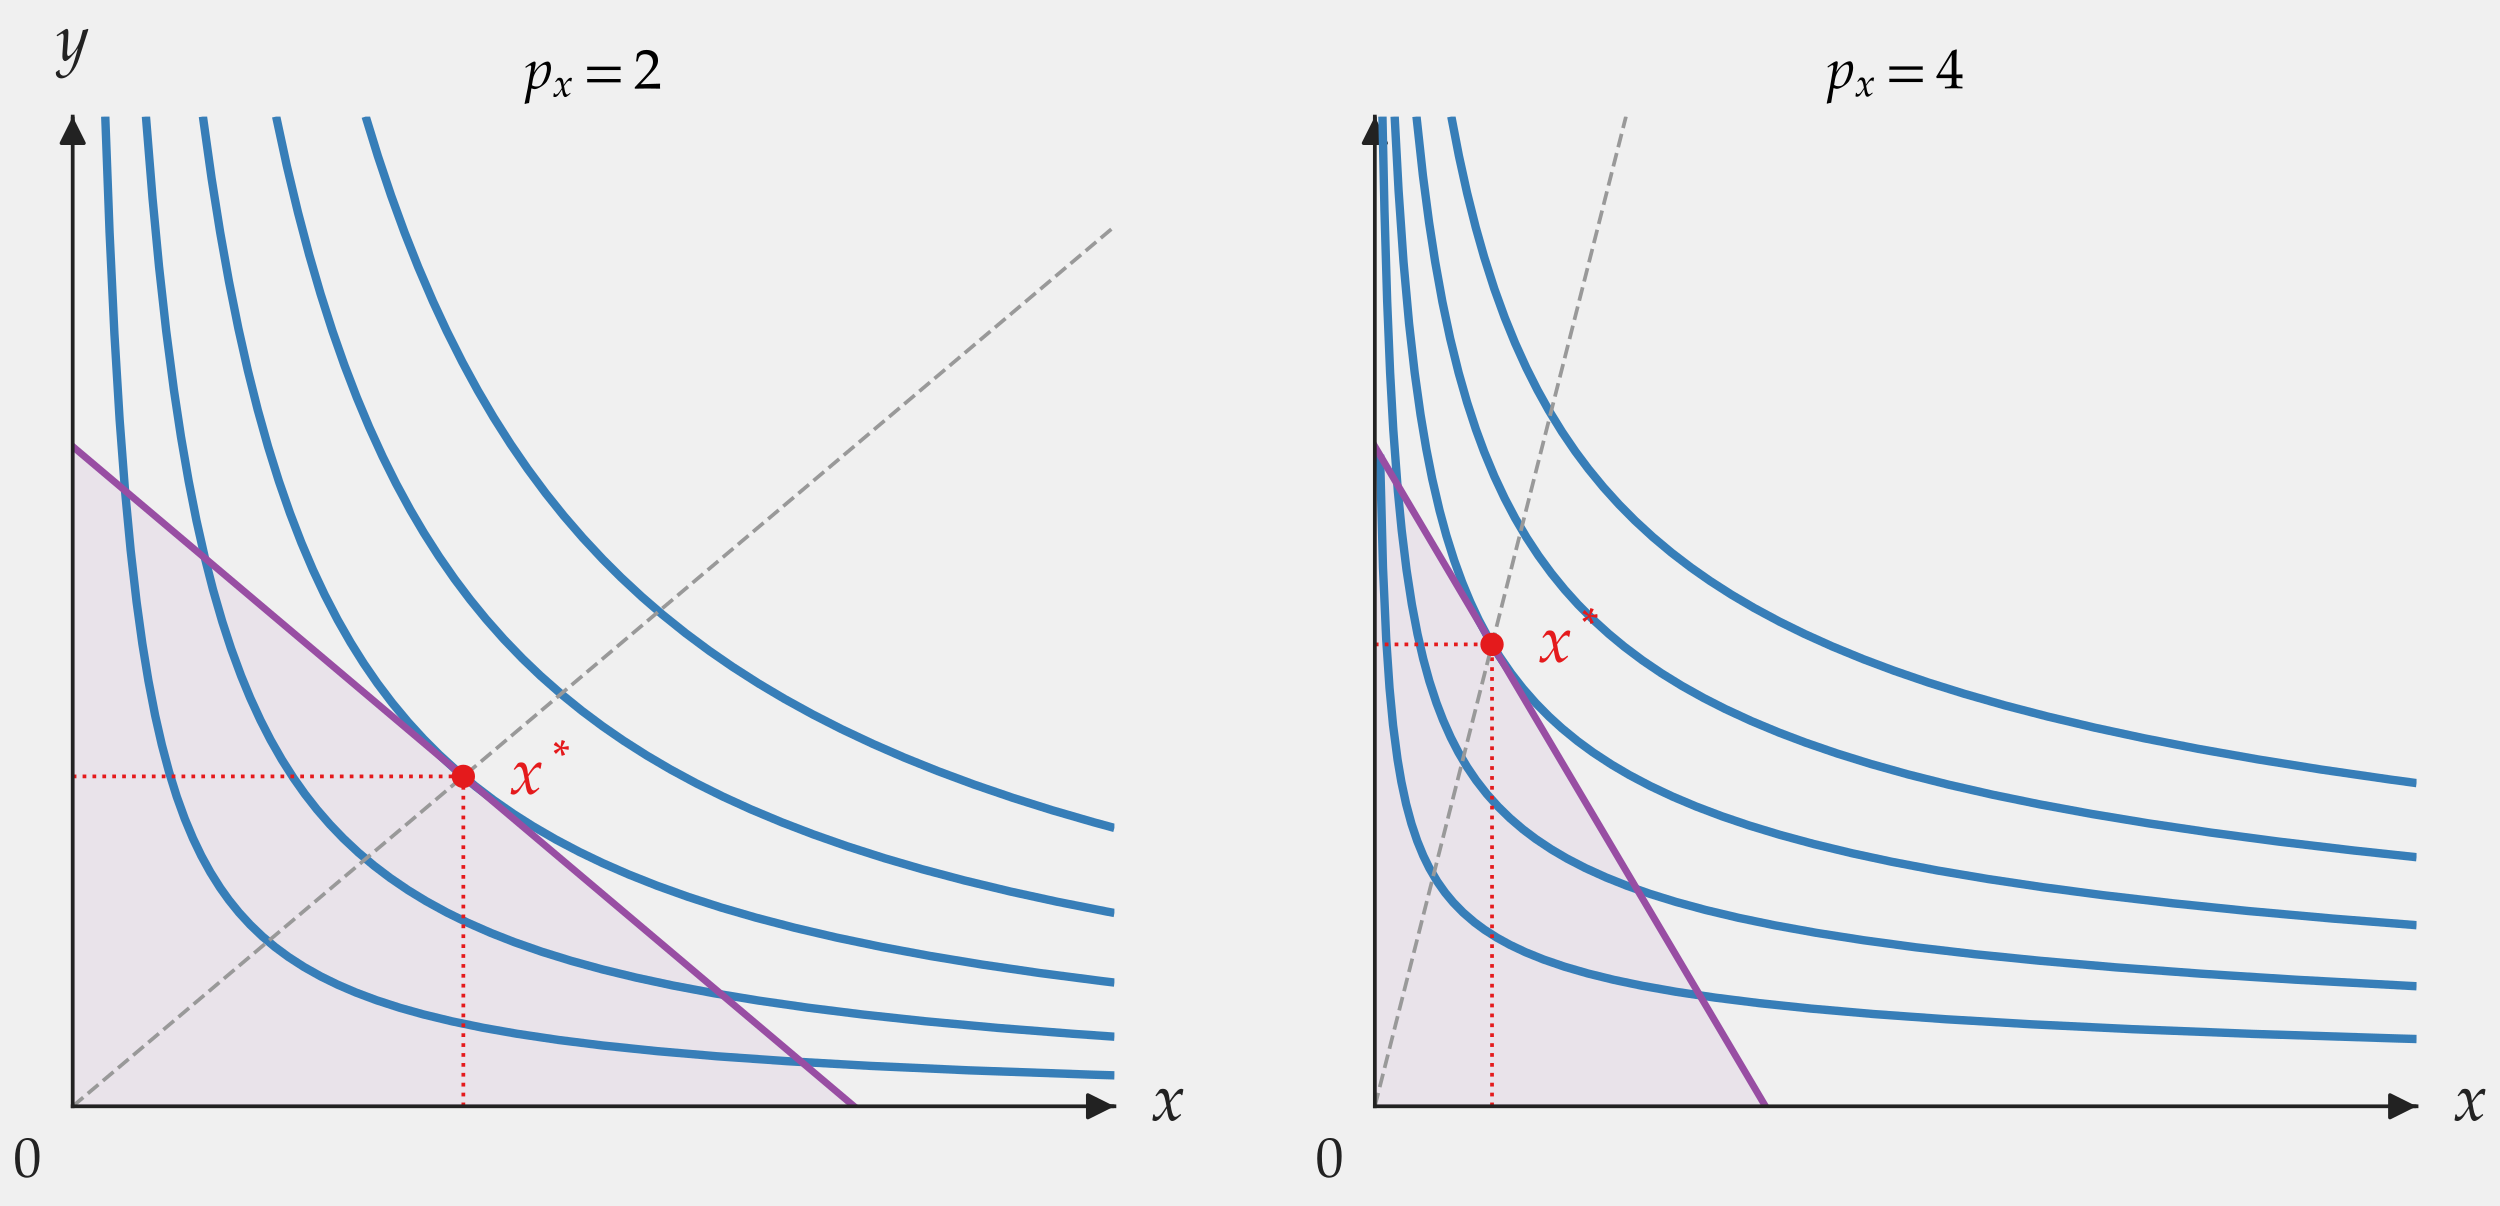
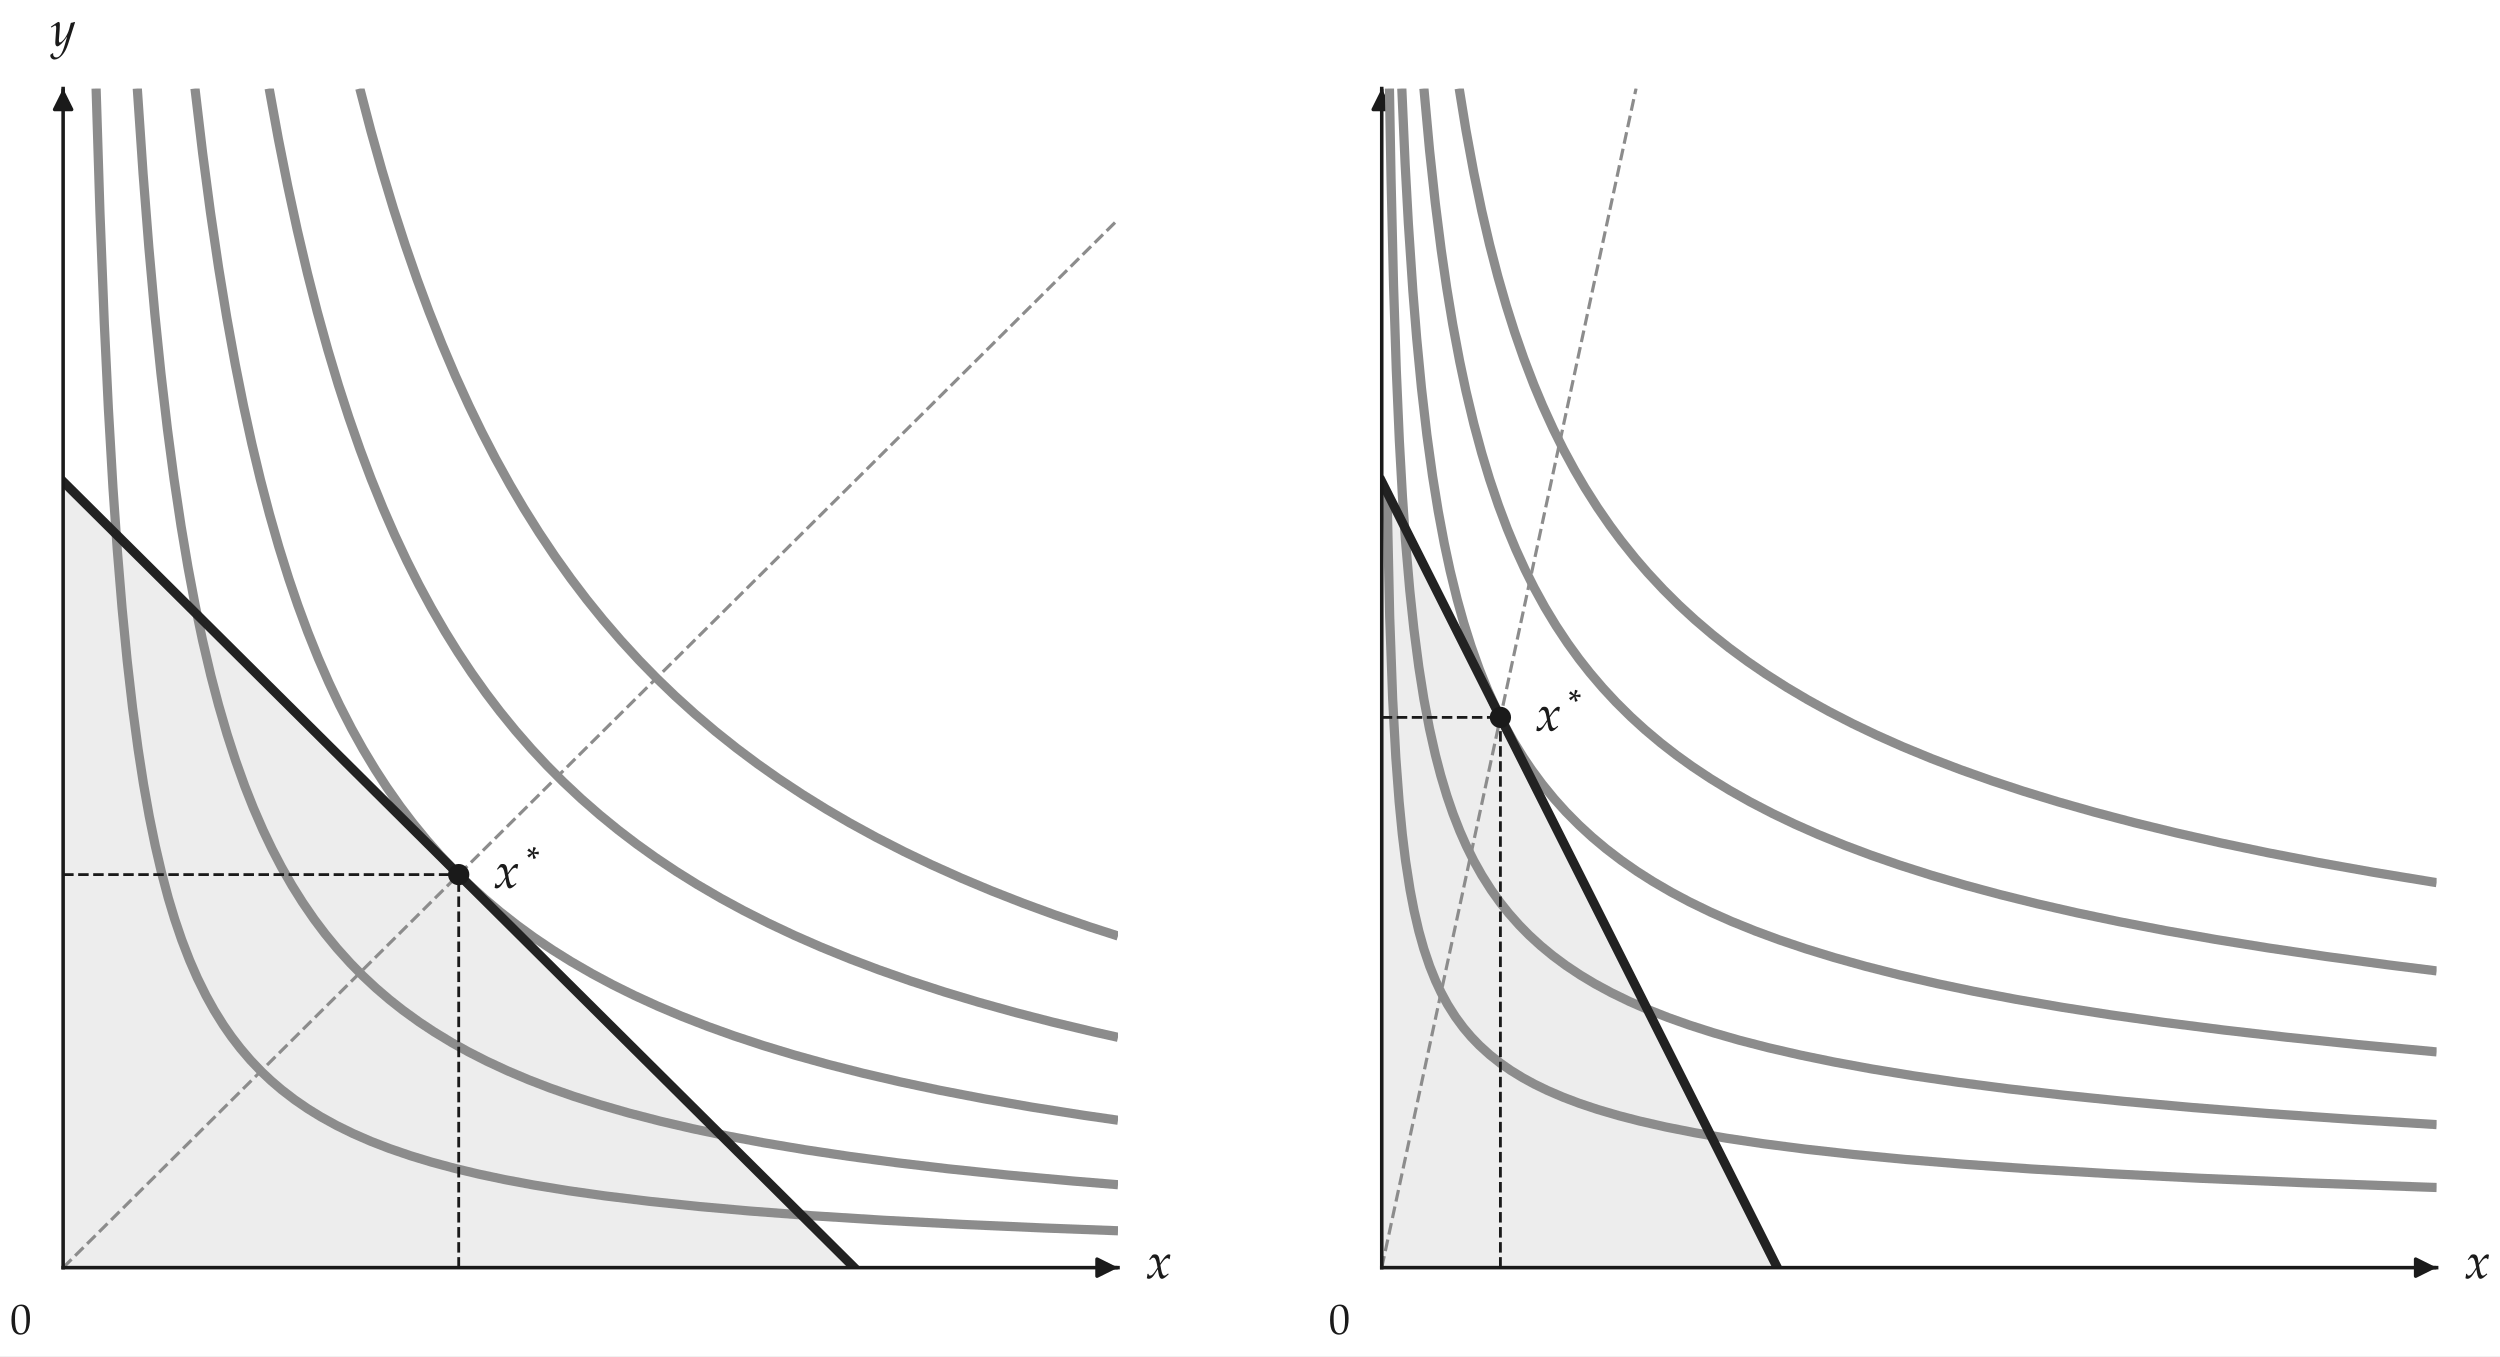
- <svg xmlns="http://www.w3.org/2000/svg" xmlns:xlink="http://www.w3.org/1999/xlink" width="535.656pt" height="258.362pt" viewBox="0 0 535.656 258.362" version="1.1">
+ <svg xmlns="http://www.w3.org/2000/svg" xmlns:xlink="http://www.w3.org/1999/xlink" width="705.288pt" height="382.561pt" viewBox="0 0 705.288 382.561" version="1.1">
  <defs>
    <style type="text/css">*{stroke-linejoin: round; stroke-linecap: butt}</style>
  </defs>
  <g id="figure_1">
    <g id="patch_1">
-       <path d="M 0 258.362  L 535.656 258.362  L 535.656 0  L 0 0  L 0 258.362  z " style="fill: none; opacity: 0" />
+       <path d="M 0 382.561  L 705.288 382.561  L 705.288 0  L 0 0  z " style="fill: #ffffff" />
    </g>
    <g id="axes_1">
      <g id="patch_2">
-         <path d="M 15.576 237.036  L 238.776 237.036  L 238.776 24.978  L 15.576 24.978  L 15.576 237.036  z " style="fill: none; opacity: 0" />
+         <path d="M 17.808 357.618  L 315.408 357.618  L 315.408 24.978  L 17.808 24.978  z " style="fill: #ffffff" />
      </g>
      <g id="patch_3">
-         <path d="M 238.553 237.036  Q 238.664 237.036 237.882 237.036  " style="fill: none; stroke: #222222; stroke-width: 0.8; stroke-linecap: round" />
-         <path d="M 233.082 234.636  L 237.882 237.036  L 233.082 239.436  z " style="fill: #222222; stroke: #222222; stroke-width: 0.8; stroke-linecap: round" />
+         <path d="M 315.11 357.618  Q 315.259 357.618 314.29 357.618  " style="fill: none; stroke: #1a1a1a; stroke-linecap: round" />
+         <path d="M 309.49 355.218  L 314.29 357.618  L 309.49 360.018  z " style="fill: #1a1a1a; stroke: #1a1a1a; stroke-linecap: round" />
      </g>
      <g id="patch_4">
-         <path d="M 15.576 25.19  Q 15.576 25.084 15.576 25.872  " style="fill: none; stroke: #222222; stroke-width: 0.8; stroke-linecap: round" />
-         <path d="M 13.176 30.672  L 15.576 25.872  L 17.976 30.672  z " style="fill: #222222; stroke: #222222; stroke-width: 0.8; stroke-linecap: round" />
+         <path d="M 17.808 25.311  Q 17.808 25.144 17.808 26.096  " style="fill: none; stroke: #1a1a1a; stroke-linecap: round" />
+         <path d="M 15.408 30.896  L 17.808 26.096  L 20.208 30.896  z " style="fill: #1a1a1a; stroke: #1a1a1a; stroke-linecap: round" />
      </g>
      <g id="FillBetweenPolyCollection_1">
        <defs>
-           <path id="m5a21173bf8" d="M 15.576 -21.326  L 15.576 -162.698  L 182.976 -21.326  L 182.976 -21.326  L 182.976 -21.326  L 15.576 -21.326  z " style="stroke: #984ea3; stroke-opacity: 0.08" />
+           <path id="m1d038e0c82" d="M 17.808 -24.943  L 17.808 -246.703  L 241.008 -24.943  L 241.008 -24.943  L 241.008 -24.943  L 17.808 -24.943  z " style="stroke: #222222; stroke-opacity: 0.08" />
        </defs>
-         <g clip-path="url(#p3dbce7b42e)">
-           <use xlink:href="#m5a21173bf8" x="0" y="258.362" style="fill: #984ea3; fill-opacity: 0.08; stroke: #984ea3; stroke-opacity: 0.08" />
+         <g clip-path="url(#p7012e7efcf)">
+           <use xlink:href="#m1d038e0c82" x="0" y="382.561" style="fill: #222222; fill-opacity: 0.08; stroke: #222222; stroke-opacity: 0.08" />
        </g>
      </g>
      <g id="matplotlib.axis_1">
        <g id="xtick_1">
          <g id="line2d_1" />
        </g>
        <g id="xtick_2">
          <g id="line2d_2" />
        </g>
        <g id="xtick_3">
          <g id="line2d_3" />
        </g>
        <g id="xtick_4">
          <g id="line2d_4" />
        </g>
        <g id="xtick_5">
          <g id="line2d_5" />
        </g>
+         <g id="xtick_6">
+           <g id="line2d_6" />
+         </g>
+         <g id="xtick_7">
+           <g id="line2d_7" />
+         </g>
+         <g id="xtick_8">
+           <g id="line2d_8" />
+         </g>
+         <g id="xtick_9">
+           <g id="line2d_9" />
+         </g>
      </g>
      <g id="matplotlib.axis_2">
        <g id="ytick_1">
-           <g id="line2d_6" />
+           <g id="line2d_10" />
        </g>
        <g id="ytick_2">
-           <g id="line2d_7" />
+           <g id="line2d_11" />
        </g>
        <g id="ytick_3">
-           <g id="line2d_8" />
+           <g id="line2d_12" />
        </g>
        <g id="ytick_4">
-           <g id="line2d_9" />
+           <g id="line2d_13" />
        </g>
        <g id="ytick_5">
-           <g id="line2d_10" />
+           <g id="line2d_14" />
        </g>
        <g id="ytick_6">
-           <g id="line2d_11" />
+           <g id="line2d_15" />
        </g>
        <g id="ytick_7">
-           <g id="line2d_12" />
+           <g id="line2d_16" />
        </g>
        <g id="ytick_8">
-           <g id="line2d_13" />
+           <g id="line2d_17" />
        </g>
      </g>
      <g id="QuadContourSet_1">
-         <path d="M 22.554 24.978  L 23.477 49.791  L 24.508 71.436  L 25.63 89.913  L 26.798 105.223  L 27.992 117.894  L 29.266 128.98  L 30.505 137.955  L 31.802 145.874  L 33.233 153.265  L 34.678 159.6  L 36.226 165.408  L 37.869 170.687  L 39.589 175.438  L 41.357 179.662  L 43.131 183.357  L 45.079 186.901  L 47.171 190.22  L 49.058 192.86  L 51.201 195.518  L 53.603 198.139  L 56.211 200.636  L 58.894 202.891  L 61.777 205.021  L 65.116 207.179  L 68.762 209.226  L 72.352 210.984  L 76.248 212.657  L 80.701 214.324  L 85.711 215.946  L 90.72 217.352  L 96.843 218.835  L 103.522 220.217  L 110.758 221.495  L 119.663 222.825  L 129.126 224.01  L 140.814 225.224  L 153.616 226.319  L 168.644 227.371  L 186.455 228.379  L 207.606 229.333  L 233.767 230.256  L 238.776 230.408  L 238.776 230.408  " clip-path="url(#p3dbce7b42e)" style="fill: none; stroke: #377eb8; stroke-width: 1.8" />
-         <path d="M 31.271 24.978  L 32.675 42.4  L 34.081 57.182  L 35.616 70.973  L 37.263 83.578  L 38.78 93.609  L 40.426 103.112  L 42.099 111.559  L 43.886 119.478  L 45.64 126.341  L 47.628 133.204  L 49.531 139.026  L 51.665 144.818  L 53.625 149.57  L 55.811 154.321  L 57.976 158.544  L 60.387 162.768  L 62.89 166.697  L 65.339 170.159  L 67.899 173.432  L 70.682 176.644  L 73.581 179.662  L 76.805 182.683  L 80.145 185.494  L 83.595 188.109  L 87.474 190.748  L 91.277 193.073  L 95.729 195.516  L 100.182 197.701  L 105.192 199.899  L 110.201 201.866  L 116.151 203.946  L 122.446 205.895  L 129.126 207.727  L 136.361 209.482  L 144.154 211.152  L 153.059 212.829  L 162.522 214.388  L 173.097 215.908  L 184.786 217.367  L 198.144 218.807  L 213.729 220.24  L 229.87 221.505  L 238.776 222.125  L 238.776 222.125  " clip-path="url(#p3dbce7b42e)" style="fill: none; stroke: #377eb8; stroke-width: 1.8" />
-         <path d="M 43.476 24.978  L 45.328 38.176  L 47.174 49.791  L 49.062 60.349  L 51.077 70.38  L 53.098 79.355  L 55.222 87.802  L 57.443 95.721  L 59.754 103.112  L 62.14 109.975  L 64.583 116.31  L 67.06 122.117  L 69.569 127.459  L 72.352 132.83  L 75.135 137.699  L 77.948 142.179  L 80.854 146.402  L 84.045 150.625  L 87.38 154.639  L 90.72 158.301  L 94.122 161.712  L 97.956 165.217  L 101.852 168.46  L 105.748 171.423  L 110.007 174.382  L 114.16 177.022  L 119.107 179.889  L 124.116 182.527  L 129.146 184.941  L 134.692 187.366  L 140.814 189.794  L 147.493 192.186  L 154.484 194.444  L 161.965 196.62  L 170.314 198.801  L 179.22 200.881  L 188.847 202.891  L 199.257 204.825  L 210.389 206.666  L 222.635 208.462  L 235.993 210.194  L 238.776 210.528  L 238.776 210.528  " clip-path="url(#p3dbce7b42e)" style="fill: none; stroke: #377eb8; stroke-width: 1.8" />
-         <path d="M 59.17 24.978  L 61.454 35.537  L 63.858 45.567  L 66.232 54.542  L 68.691 62.989  L 71.239 70.958  L 73.814 78.299  L 76.445 85.162  L 79.095 91.497  L 81.985 97.832  L 84.877 103.64  L 87.937 109.282  L 90.833 114.198  L 94.06 119.248  L 97.399 124.056  L 100.739 128.486  L 104.158 132.676  L 107.975 136.987  L 111.959 141.123  L 115.821 144.818  L 120.22 148.694  L 124.673 152.3  L 129.126 155.623  L 133.578 158.695  L 138.588 161.885  L 143.692 164.88  L 149.163 167.834  L 154.906 170.687  L 160.852 173.402  L 167.531 176.199  L 174.21 178.761  L 181.446 181.303  L 189.504 183.885  L 197.587 186.245  L 206.578 188.636  L 216.512 191.029  L 226.531 193.214  L 237.106 195.306  L 238.776 195.618  L 238.776 195.618  " clip-path="url(#p3dbce7b42e)" style="fill: none; stroke: #377eb8; stroke-width: 1.8" />
-         <path d="M 78.351 24.978  L 80.956 33.425  L 83.785 41.872  L 86.67 49.791  L 89.607 57.22  L 92.763 64.573  L 95.729 70.955  L 99.069 77.598  L 102.409 83.73  L 105.748 89.408  L 109.426 95.193  L 113.054 100.472  L 116.974 105.751  L 120.781 110.503  L 124.886 115.254  L 129.126 119.801  L 133.033 123.701  L 137.579 127.924  L 141.927 131.679  L 146.937 135.697  L 151.946 139.42  L 156.956 142.878  L 162.522 146.445  L 168.088 149.751  L 174.21 153.12  L 180.333 156.238  L 187.012 159.386  L 193.691 162.298  L 200.927 165.216  L 208.72 168.113  L 217.069 170.969  L 225.418 173.598  L 234.323 176.18  L 238.776 177.394  L 238.776 177.394  " clip-path="url(#p3dbce7b42e)" style="fill: none; stroke: #377eb8; stroke-width: 1.8" />
-       </g>
-       <g id="line2d_14">
-         <path d="M 182.976 237.036  L 15.576 95.664  " clip-path="url(#p3dbce7b42e)" style="fill: none; stroke: #984ea3; stroke-width: 1.5; stroke-linecap: square" />
-       </g>
-       <g id="line2d_15">
-         <path d="M 99.276 237.036  L 99.276 166.35  " clip-path="url(#p3dbce7b42e)" style="fill: none; stroke-dasharray: 0.8,1.32; stroke-dashoffset: 0; stroke: #e41a1c; stroke-width: 0.8" />
-       </g>
-       <g id="line2d_16">
-         <path d="M 15.576 166.35  L 99.276 166.35  " clip-path="url(#p3dbce7b42e)" style="fill: none; stroke-dasharray: 0.8,1.32; stroke-dashoffset: 0; stroke: #e41a1c; stroke-width: 0.8" />
-       </g>
-       <g id="line2d_17">
-         <path d="M 15.576 237.036  L 238.776 48.54  " clip-path="url(#p3dbce7b42e)" style="fill: none; stroke-dasharray: 2.96,1.28; stroke-dashoffset: 0; stroke: #999999; stroke-width: 0.8" />
+         <path d="M 27.112 24.978  L 28.202 59.978  L 29.424 91.228  L 30.573 115.244  L 31.869 137.603  L 33.078 154.994  L 34.436 171.556  L 35.884 186.463  L 37.401 199.713  L 38.953 211.306  L 40.494 221.244  L 42.117 230.353  L 43.808 238.635  L 45.546 246.088  L 47.497 253.42  L 49.286 259.338  L 51.258 265.135  L 53.495 270.932  L 55.665 275.9  L 58.116 280.869  L 60.415 285.01  L 62.991 289.15  L 65.308 292.491  L 67.832 295.775  L 70.662 299.088  L 73.833 302.4  L 76.472 304.885  L 79.409 307.399  L 83.12 310.251  L 86.83 312.797  L 90.541 315.084  L 94.994 317.538  L 99.59 319.791  L 104.642 321.991  L 109.837 324.002  L 115.774 326.039  L 121.711 327.843  L 128.39 329.642  L 135.069 331.235  L 142.49 332.805  L 150.654 334.329  L 160.302 335.906  L 170.692 337.382  L 183.308 338.925  L 197.408 340.392  L 211.509 341.645  L 229.124 342.979  L 249.358 344.255  L 271.622 345.429  L 294.628 346.44  L 315.408 347.221  L 315.408 347.221  " clip-path="url(#p7012e7efcf)" style="fill: none; stroke: #8c8c8c; stroke-width: 2.6" />
+         <path d="M 38.734 24.978  L 40.363 48.994  L 41.984 69.697  L 43.696 88.744  L 45.396 105.306  L 47.231 121.041  L 49.092 135.119  L 51.073 148.369  L 53.024 159.963  L 55.052 170.728  L 57.145 180.672  L 59.484 190.603  L 61.658 198.885  L 64.072 207.166  L 66.484 214.619  L 69.019 221.7  L 71.454 227.869  L 74.214 234.218  L 76.718 239.463  L 79.409 244.624  L 82.378 249.819  L 85.346 254.557  L 88.631 259.338  L 91.746 263.478  L 95.148 267.619  L 98.878 271.76  L 102.415 275.349  L 106.126 278.806  L 109.837 281.983  L 113.672 285.01  L 118.254 288.322  L 122.453 291.102  L 127.424 294.119  L 132.101 296.717  L 137.296 299.364  L 143.233 302.122  L 149.17 304.63  L 155.107 306.921  L 161.786 309.273  L 169.207 311.643  L 177.371 313.996  L 186.276 316.301  L 195.182 318.375  L 204.83 320.4  L 215.22 322.359  L 227.094 324.358  L 239.71 326.25  L 253.069 328.031  L 267.382 329.728  L 284.238 331.492  L 302.792 333.193  L 315.408 334.227  L 315.408 334.227  " clip-path="url(#p7012e7efcf)" style="fill: none; stroke: #8c8c8c; stroke-width: 2.6" />
+         <path d="M 55.008 24.978  L 57.164 43.197  L 59.371 59.898  L 61.669 75.494  L 63.973 89.572  L 66.374 102.822  L 68.689 114.416  L 71.045 125.181  L 73.472 135.316  L 76.023 145.056  L 78.667 154.291  L 81.48 163.275  L 84.02 170.728  L 86.83 178.339  L 89.799 185.732  L 92.767 192.539  L 95.764 198.885  L 99.16 205.51  L 102.415 211.363  L 105.872 217.103  L 109.1 222.072  L 112.805 227.359  L 116.516 232.256  L 120.38 236.978  L 124.025 241.119  L 128.39 245.717  L 132.154 249.4  L 136.703 253.541  L 141.006 257.176  L 145.874 260.994  L 150.654 264.471  L 155.849 267.976  L 161.044 271.227  L 166.981 274.665  L 172.918 277.841  L 179.038 280.869  L 185.534 283.841  L 192.214 286.667  L 199.635 289.562  L 207.056 292.231  L 215.256 294.947  L 224.125 297.641  L 233.773 300.32  L 243.421 302.77  L 253.811 305.185  L 264.943 307.547  L 277.559 309.979  L 291.089 312.338  L 305.76 314.644  L 315.408 316.037  L 315.408 316.037  " clip-path="url(#p7012e7efcf)" style="fill: none; stroke: #8c8c8c; stroke-width: 2.6" />
+         <path d="M 75.934 24.978  L 78.502 39.056  L 81.136 52.306  L 83.862 64.906  L 86.745 77.15  L 89.497 87.916  L 92.478 98.681  L 95.458 108.619  L 98.407 117.728  L 101.588 126.838  L 104.706 135.119  L 108.066 143.4  L 111.321 150.858  L 114.816 158.306  L 118.151 164.931  L 121.724 171.556  L 125.56 178.181  L 129.158 183.978  L 133.003 189.775  L 137.124 195.572  L 141.006 200.678  L 145.459 206.152  L 149.912 211.258  L 154.365 216.03  L 158.817 220.502  L 164.024 225.385  L 169.207 229.911  L 174.402 234.148  L 179.597 238.112  L 184.961 241.947  L 190.729 245.805  L 196.666 249.517  L 203.346 253.409  L 209.688 256.853  L 216.704 260.408  L 224.125 263.904  L 231.547 267.158  L 239.71 270.486  L 247.874 273.578  L 256.834 276.728  L 266.427 279.849  L 276.075 282.754  L 286.465 285.65  L 296.855 288.33  L 308.729 291.157  L 315.408 292.649  L 315.408 292.649  " clip-path="url(#p7012e7efcf)" style="fill: none; stroke: #8c8c8c; stroke-width: 2.6" />
+         <path d="M 101.508 24.978  L 104.642 36.982  L 107.78 48.166  L 111.023 58.931  L 114.289 69.044  L 117.668 78.806  L 121.04 87.916  L 124.679 97.099  L 128.519 106.134  L 132.289 114.416  L 135.908 121.869  L 139.764 129.322  L 143.879 136.775  L 147.778 143.4  L 152.138 150.353  L 156.591 157.003  L 161.07 163.275  L 165.497 169.1  L 170.159 174.869  L 175.15 180.666  L 180.339 186.316  L 185.343 191.431  L 190.506 196.4  L 195.998 201.369  L 201.861 206.347  L 207.798 211.074  L 213.735 215.514  L 219.673 219.694  L 226.352 224.111  L 233.031 228.254  L 239.71 232.148  L 247.132 236.209  L 255.11 240.291  L 262.716 243.934  L 271.207 247.744  L 279.786 251.341  L 288.691 254.835  L 297.597 258.107  L 307.245 261.424  L 315.408 264.063  L 315.408 264.063  " clip-path="url(#p7012e7efcf)" style="fill: none; stroke: #8c8c8c; stroke-width: 2.6" />
+       </g>
+       <g id="line2d_18">
+         <path d="M 241.008 357.618  L 17.808 135.858  " clip-path="url(#p7012e7efcf)" style="fill: none; stroke: #222222; stroke-width: 2.6; stroke-linecap: square" />
+       </g>
+       <g id="line2d_19">
+         <path d="M 129.408 357.618  L 129.408 246.738  " clip-path="url(#p7012e7efcf)" style="fill: none; stroke-dasharray: 2.96,1.28; stroke-dashoffset: 0; stroke: #1a1a1a; stroke-width: 0.8" />
+       </g>
+       <g id="line2d_20">
+         <path d="M 17.808 246.738  L 129.408 246.738  " clip-path="url(#p7012e7efcf)" style="fill: none; stroke-dasharray: 2.96,1.28; stroke-dashoffset: 0; stroke: #1a1a1a; stroke-width: 0.8" />
+       </g>
+       <g id="line2d_21">
+         <path d="M 17.808 357.618  L 315.408 61.938  " clip-path="url(#p7012e7efcf)" style="fill: none; stroke-dasharray: 3.33,1.44; stroke-dashoffset: 0; stroke: #8c8c8c; stroke-width: 0.9" />
      </g>
      <g id="patch_5">
-         <path d="M 15.576 237.036  L 15.576 24.978  " style="fill: none; stroke: #222222; stroke-width: 0.8; stroke-linejoin: miter; stroke-linecap: square" />
+         <path d="M 17.808 357.618  L 17.808 24.978  " style="fill: none; stroke: #1a1a1a; stroke-linejoin: miter; stroke-linecap: square" />
      </g>
      <g id="patch_6">
-         <path d="M 15.576 237.036  L 238.776 237.036  " style="fill: none; stroke: #222222; stroke-width: 0.8; stroke-linejoin: miter; stroke-linecap: square" />
+         <path d="M 17.808 357.618  L 315.408 357.618  " style="fill: none; stroke: #1a1a1a; stroke-linejoin: miter; stroke-linecap: square" />
      </g>
      <g id="text_1">
-         <g style="fill: #222222" transform="translate(246.776 240.151) scale(0.14 -0.14)">
+         <g style="fill: #1a1a1a" transform="translate(323.408 360.733) scale(0.14 -0.14)">
          <defs>
            <path id="TeXGyrePagella-Italic-59" d="M 58 6  C 154 -45 256 -70 333 -70  C 544 -70 794 115 992 416  L 1478 1165  L 1549 723  C 1638 179 1779 -70 2010 -70  C 2150 -70 2355 38 2560 224  L 2874 506  L 2816 627  C 2586 435 2426 339 2323 339  C 2227 339 2144 403 2080 531  C 2022 653 1952 890 1920 1075  L 1805 1722  L 2029 2035  C 2330 2451 2502 2598 2701 2598  C 2803 2598 2880 2547 2912 2451  L 3002 2477  L 3098 3021  C 3021 3066 2963 3085 2906 3085  C 2650 3085 2394 2854 1997 2266  L 1760 1914  L 1722 2221  C 1645 2854 1472 3085 1094 3085  C 928 3085 787 3034 730 2950  L 358 2419  L 467 2355  C 659 2573 787 2662 909 2662  C 1120 2662 1261 2400 1370 1773  L 1440 1376  L 1184 979  C 909 550 691 346 512 346  C 416 346 346 371 333 403  L 262 582  L 134 563  C 134 435 122 352 83 147  C 70 70 64 51 58 6  z " transform="scale(0.015625)" />
          </defs>
          <use xlink:href="#TeXGyrePagella-Italic-59" transform="translate(0 0.796875)" />
        </g>
      </g>
      <g id="text_2">
-         <g style="fill: #222222" transform="translate(12.076 13.044) scale(0.14 -0.14)">
+         <g style="fill: #1a1a1a" transform="translate(14.308 13.044) scale(0.14 -0.14)">
          <defs>
            <path id="TeXGyrePagella-Italic-5a" d="M -51 -1267  C -51 -1542 186 -1766 474 -1766  C 1152 -1766 1856 -973 2234 211  L 3136 3027  L 3066 3085  C 2880 3014 2733 2976 2592 2963  L 2368 2118  C 2291 1818 2067 1350 1856 1037  C 1632 710 1318 429 1178 429  C 1037 429 1050 736 1056 819  L 1152 2061  C 1165 2259 1178 2502 1178 2682  C 1178 2970 1133 3085 1024 3085  C 941 3085 851 3040 544 2829  L 19 2470  L 90 2355  L 410 2547  C 442 2573 525 2624 570 2624  C 736 2624 710 2298 704 2195  L 595 640  L 589 384  C 582 115 704 -70 864 -70  C 1101 -70 1638 474 2118 1197  L 1805 102  C 1478 -1030 1158 -1498 710 -1498  C 486 -1498 314 -1325 314 -1101  C 314 -1069 320 -1018 326 -960  L 262 -934  L -45 -1152  C -51 -1197 -51 -1235 -51 -1267  z " transform="scale(0.015625)" />
          </defs>
          <use xlink:href="#TeXGyrePagella-Italic-5a" transform="translate(0 0.796875)" />
        </g>
      </g>
      <g id="text_3">
-         <g style="fill: #222222" transform="translate(2.88 252.1097) scale(0.12 -0.12)">
+         <g style="fill: #1a1a1a" transform="translate(2.88 376.3092) scale(0.12 -0.12)">
          <defs>
            <path id="TeXGyrePagella-Regular-11" d="M 186 2074  C 186 1325 320 678 544 365  C 768 51 1126 -128 1523 -128  C 2490 -128 2976 704 2976 2342  C 2976 3744 2560 4410 1683 4410  C 691 4410 186 3622 186 2074  z M 723 2304  C 723 3654 960 4186 1568 4186  C 2189 4186 2438 3558 2438 2022  C 2438 659 2195 96 1606 96  C 986 96 723 742 723 2304  z " transform="scale(0.015625)" />
          </defs>
          <use xlink:href="#TeXGyrePagella-Regular-11" transform="translate(0 0.09375)" />
        </g>
      </g>
-       <g id="text_4">
-         <g transform="translate(112.476 18.978) scale(0.12 -0.12)">
-           <defs>
-             <path id="TeXGyrePagella-Italic-51" d="M -45 -1728  L 0 -1766  C 134 -1722 262 -1690 467 -1658  L 736 19  L 794 0  C 960 -58 1056 -70 1126 -70  C 1485 -70 2221 397 2496 800  C 2758 1190 2976 1894 2976 2374  C 2976 2803 2829 3085 2598 3085  C 2330 3085 1997 2912 1658 2618  C 1402 2387 1267 2227 1037 1850  L 1190 2611  C 1210 2720 1222 2816 1222 2893  C 1222 3014 1171 3085 1082 3085  C 947 3085 704 2950 230 2611  L 51 2483  L 96 2355  L 301 2490  C 480 2605 550 2637 608 2637  C 672 2637 717 2579 717 2490  C 717 2438 704 2310 691 2246  L 320 51  L 6 -1491  L -45 -1728  z M 800 378  L 915 1056  C 1056 1875 1741 2714 2272 2714  C 2438 2714 2515 2573 2515 2278  C 2515 1760 2259 998 1920 512  C 1792 326 1587 230 1325 230  C 1126 230 966 275 800 378  z " transform="scale(0.015625)" />
-             <path id="TeXGyrePagella-Regular-1e" d="M 512 704  L 4352 704  C 4339 768 4333 832 4333 896  C 4333 960 4339 1024 4352 1088  L 512 1088  C 525 1024 531 960 531 896  C 531 832 525 768 512 704  z M 512 2112  L 4352 2112  C 4339 2176 4333 2240 4333 2304  C 4333 2368 4339 2432 4352 2496  L 512 2496  C 525 2432 531 2368 531 2304  C 531 2240 525 2176 512 2112  z " transform="scale(0.015625)" />
-             <path id="TeXGyrePagella-Regular-13" d="M 102 -19  C 576 -6 1056 0 1530 0  C 2016 0 2509 -6 2995 -19  C 2982 115 2982 179 2982 269  C 2982 352 2982 416 2995 557  L 781 493  L 1946 1728  C 2566 2387 2758 2739 2758 3219  C 2758 3955 2259 4410 1446 4410  C 986 4410 672 4282 358 3962  L 250 3091  L 435 3091  L 518 3386  C 621 3757 851 3917 1280 3917  C 1830 3917 2182 3571 2182 3027  C 2182 2547 1914 2074 1190 1306  L 102 147  L 102 -19  z " transform="scale(0.015625)" />
-           </defs>
-           <use xlink:href="#TeXGyrePagella-Italic-51" transform="translate(0 0.09375)" />
-           <use xlink:href="#TeXGyrePagella-Italic-59" transform="translate(49.99995 -14.36719) scale(0.7)" />
-           <use xlink:href="#TeXGyrePagella-Regular-1e" transform="translate(102.9701 0.09375)" />
-           <use xlink:href="#TeXGyrePagella-Regular-13" transform="translate(194.53 0.09375)" />
-         </g>
-       </g>
-       <g id="line2d_18">
+       <g id="line2d_22">
        <defs>
-           <path id="m8ab4ad2abd" d="M 0 2  C 0.53 2 1.039 1.789 1.414 1.414  C 1.789 1.039 2 0.53 2 0  C 2 -0.53 1.789 -1.039 1.414 -1.414  C 1.039 -1.789 0.53 -2 0 -2  C -0.53 -2 -1.039 -1.789 -1.414 -1.414  C -1.789 -1.039 -2 -0.53 -2 0  C -2 0.53 -1.789 1.039 -1.414 1.414  C -1.039 1.789 -0.53 2 0 2  z " style="stroke: #e41a1c" />
+           <path id="m49cb57ec31" d="M 0 2.5  C 0.663 2.5 1.299 2.237 1.768 1.768  C 2.237 1.299 2.5 0.663 2.5 0  C 2.5 -0.663 2.237 -1.299 1.768 -1.768  C 1.299 -2.237 0.663 -2.5 0 -2.5  C -0.663 -2.5 -1.299 -2.237 -1.768 -1.768  C -2.237 -1.299 -2.5 -0.663 -2.5 0  C -2.5 0.663 -2.237 1.299 -1.768 1.768  C -1.299 2.237 -0.663 2.5 0 2.5  z " style="stroke: #1a1a1a" />
        </defs>
        <g>
-           <use xlink:href="#m8ab4ad2abd" x="99.276" y="166.35" style="fill: #e41a1c; stroke: #e41a1c" />
-         </g>
-       </g>
-       <g id="text_5">
-         <g style="fill: #e41a1c" transform="translate(109.276 170.193) scale(0.14 -0.14)">
+           <use xlink:href="#m49cb57ec31" x="129.408" y="246.738" style="fill: #1a1a1a; stroke: #1a1a1a" />
+         </g>
+       </g>
+       <g id="text_4">
+         <g style="fill: #1a1a1a" transform="translate(139.408 250.581) scale(0.14 -0.14)">
          <defs>
            <path id="TeXGyrePagella-Regular-b" d="M 205 2874  L 448 2541  L 531 2534  L 1146 3162  L 1274 2291  L 1344 2246  L 1734 2374  L 1766 2451  L 1357 3232  L 2227 3085  L 2291 3136  L 2291 3546  L 2227 3603  L 1357 3456  L 1766 4237  L 1734 4314  L 1344 4442  L 1274 4397  L 1146 3526  L 531 4154  L 448 4147  L 205 3814  L 224 3738  L 1011 3341  L 224 2950  L 205 2874  z " transform="scale(0.015625)" />
          </defs>
          <use xlink:href="#TeXGyrePagella-Italic-59" transform="translate(0 0.673438)" />
          <use xlink:href="#TeXGyrePagella-Regular-b" transform="translate(64.82853 34.41562) scale(0.7)" />
        </g>
      </g>
    </g>
    <g id="axes_2">
      <g id="patch_7">
-         <path d="M 294.576 237.036  L 517.776 237.036  L 517.776 24.978  L 294.576 24.978  L 294.576 237.036  z " style="fill: none; opacity: 0" />
+         <path d="M 389.808 357.618  L 687.408 357.618  L 687.408 24.978  L 389.808 24.978  z " style="fill: #ffffff" />
      </g>
      <g id="patch_8">
-         <path d="M 517.553 237.036  Q 517.664 237.036 516.882 237.036  " style="fill: none; stroke: #222222; stroke-width: 0.8; stroke-linecap: round" />
-         <path d="M 512.082 234.636  L 516.882 237.036  L 512.082 239.436  z " style="fill: #222222; stroke: #222222; stroke-width: 0.8; stroke-linecap: round" />
+         <path d="M 687.11 357.618  Q 687.259 357.618 686.29 357.618  " style="fill: none; stroke: #1a1a1a; stroke-linecap: round" />
+         <path d="M 681.49 355.218  L 686.29 357.618  L 681.49 360.018  z " style="fill: #1a1a1a; stroke: #1a1a1a; stroke-linecap: round" />
      </g>
      <g id="patch_9">
-         <path d="M 294.576 25.19  Q 294.576 25.084 294.576 25.872  " style="fill: none; stroke: #222222; stroke-width: 0.8; stroke-linecap: round" />
-         <path d="M 292.176 30.672  L 294.576 25.872  L 296.976 30.672  z " style="fill: #222222; stroke: #222222; stroke-width: 0.8; stroke-linecap: round" />
+         <path d="M 389.808 25.311  Q 389.808 25.144 389.808 26.096  " style="fill: none; stroke: #1a1a1a; stroke-linecap: round" />
+         <path d="M 387.408 30.896  L 389.808 26.096  L 392.208 30.896  z " style="fill: #1a1a1a; stroke: #1a1a1a; stroke-linecap: round" />
      </g>
      <g id="FillBetweenPolyCollection_2">
        <defs>
-           <path id="md99b034ade" d="M 294.576 -21.326  L 294.576 -162.698  L 378.276 -21.326  L 378.276 -21.326  L 378.276 -21.326  L 294.576 -21.326  z " style="stroke: #984ea3; stroke-opacity: 0.08" />
+           <path id="m40eaffa087" d="M 389.808 -24.943  L 389.808 -246.703  L 501.408 -24.943  L 501.408 -24.943  L 501.408 -24.943  L 389.808 -24.943  z " style="stroke: #222222; stroke-opacity: 0.08" />
        </defs>
-         <g clip-path="url(#p76eda766db)">
-           <use xlink:href="#md99b034ade" x="0" y="258.362" style="fill: #984ea3; fill-opacity: 0.08; stroke: #984ea3; stroke-opacity: 0.08" />
+         <g clip-path="url(#p7201fb7ebe)">
+           <use xlink:href="#m40eaffa087" x="0" y="382.561" style="fill: #222222; fill-opacity: 0.08; stroke: #222222; stroke-opacity: 0.08" />
        </g>
      </g>
      <g id="matplotlib.axis_3">
-         <g id="xtick_6">
-           <g id="line2d_19" />
-         </g>
-         <g id="xtick_7">
-           <g id="line2d_20" />
-         </g>
-         <g id="xtick_8">
-           <g id="line2d_21" />
-         </g>
-         <g id="xtick_9">
-           <g id="line2d_22" />
-         </g>
        <g id="xtick_10">
          <g id="line2d_23" />
        </g>
+         <g id="xtick_11">
+           <g id="line2d_24" />
+         </g>
+         <g id="xtick_12">
+           <g id="line2d_25" />
+         </g>
+         <g id="xtick_13">
+           <g id="line2d_26" />
+         </g>
+         <g id="xtick_14">
+           <g id="line2d_27" />
+         </g>
+         <g id="xtick_15">
+           <g id="line2d_28" />
+         </g>
+         <g id="xtick_16">
+           <g id="line2d_29" />
+         </g>
+         <g id="xtick_17">
+           <g id="line2d_30" />
+         </g>
+         <g id="xtick_18">
+           <g id="line2d_31" />
+         </g>
      </g>
      <g id="matplotlib.axis_4">
        <g id="ytick_9">
-           <g id="line2d_24" />
+           <g id="line2d_32" />
        </g>
        <g id="ytick_10">
-           <g id="line2d_25" />
+           <g id="line2d_33" />
        </g>
        <g id="ytick_11">
-           <g id="line2d_26" />
+           <g id="line2d_34" />
        </g>
        <g id="ytick_12">
-           <g id="line2d_27" />
+           <g id="line2d_35" />
        </g>
        <g id="ytick_13">
-           <g id="line2d_28" />
+           <g id="line2d_36" />
        </g>
        <g id="ytick_14">
-           <g id="line2d_29" />
+           <g id="line2d_37" />
        </g>
        <g id="ytick_15">
-           <g id="line2d_30" />
+           <g id="line2d_38" />
        </g>
        <g id="ytick_16">
-           <g id="line2d_31" />
+           <g id="line2d_39" />
        </g>
      </g>
      <g id="QuadContourSet_2">
-         <path d="M 295.692 97.423  L 296.321 121.589  L 297.01 136.899  L 297.727 147.458  L 298.477 155.377  L 299.448 162.768  L 300.258 167.519  L 301.276 172.271  L 302.418 176.494  L 303.661 180.19  L 304.96 183.357  L 306.267 186.021  L 307.937 188.858  L 309.643 191.276  L 311.4 193.388  L 313.503 195.538  L 315.909 197.611  L 318.05 199.195  L 320.739 200.914  L 323.522 202.445  L 326.862 204.027  L 330.758 205.6  L 335.211 207.125  L 340.22 208.579  L 345.786 209.948  L 351.909 211.228  L 359.145 212.51  L 367.494 213.755  L 376.956 214.941  L 388.088 216.109  L 401.446 217.273  L 417.031 218.393  L 435.399 219.477  L 457.106 220.523  L 482.71 221.527  L 513.88 222.513  L 517.776 222.622  L 517.776 222.622  " clip-path="url(#p76eda766db)" style="fill: none; stroke: #377eb8; stroke-width: 1.8" />
-         <path d="M 296.207 24.978  L 296.638 45.039  L 297.218 64.573  L 297.851 79.883  L 298.524 92.025  L 299.509 105.223  L 300.335 113.67  L 301.369 122.117  L 302.508 129.508  L 303.715 135.843  L 304.932 141.123  L 306.267 145.991  L 307.785 150.625  L 309.203 154.321  L 310.848 158.016  L 312.478 161.184  L 314.352 164.352  L 316.286 167.204  L 318.591 170.159  L 320.958 172.799  L 323.522 175.303  L 326.305 177.685  L 329.088 179.785  L 332.428 182.007  L 335.767 183.966  L 339.694 185.997  L 344.116 188.001  L 348.569 189.777  L 353.579 191.54  L 359.145 193.265  L 365.424 194.972  L 372.503 196.654  L 380.295 198.27  L 389.201 199.878  L 399.22 201.446  L 410.352 202.956  L 423.154 204.454  L 437.069 205.857  L 453.21 207.258  L 471.578 208.624  L 492.172 209.933  L 516.106 211.229  L 517.776 211.313  L 517.776 211.313  " clip-path="url(#p76eda766db)" style="fill: none; stroke: #377eb8; stroke-width: 1.8" />
-         <path d="M 298.824 24.978  L 299.662 40.816  L 300.721 56.126  L 301.911 69.324  L 303.113 79.883  L 304.368 88.858  L 305.608 96.249  L 306.858 102.584  L 308.456 109.447  L 309.895 114.726  L 311.556 120.005  L 313.28 124.757  L 315.029 128.98  L 316.843 132.846  L 319.069 137.015  L 321.296 140.676  L 323.79 144.29  L 326.305 147.517  L 329.088 150.685  L 331.871 153.508  L 334.654 156.045  L 337.994 158.776  L 341.333 161.223  L 345.302 163.824  L 349.126 166.069  L 353.579 168.416  L 358.399 170.687  L 363.402 172.799  L 368.985 174.91  L 374.729 176.859  L 381.409 178.888  L 388.644 180.849  L 396.858 182.829  L 405.342 184.649  L 415.177 186.525  L 425.937 188.341  L 437.625 190.088  L 450.61 191.804  L 465.455 193.532  L 481.597 195.183  L 499.965 196.83  L 517.776 198.238  L 517.776 198.238  " clip-path="url(#p76eda766db)" style="fill: none; stroke: #377eb8; stroke-width: 1.8" />
-         <path d="M 303.5 24.978  L 304.882 37.648  L 306.2 47.679  L 307.506 56.126  L 309.05 64.675  L 310.72 72.555  L 312.533 79.883  L 314.342 86.218  L 316.238 92.025  L 317.989 96.777  L 320.182 102.059  L 322.414 106.807  L 324.64 111.031  L 327.13 115.254  L 329.645 119.077  L 332.428 122.875  L 335.251 126.341  L 338.102 129.508  L 341.333 132.759  L 344.727 135.843  L 348.013 138.559  L 351.909 141.484  L 356.038 144.29  L 360.321 146.93  L 365.045 149.57  L 369.72 151.945  L 375.286 154.511  L 381.165 156.961  L 386.975 159.159  L 393.654 161.454  L 400.89 163.703  L 408.843 165.935  L 417.588 168.147  L 427.05 170.301  L 437.069 172.354  L 448.201 174.406  L 460.446 176.431  L 473.804 178.409  L 488.276 180.328  L 504.418 182.241  L 517.776 183.671  L 517.776 183.671  " clip-path="url(#p76eda766db)" style="fill: none; stroke: #377eb8; stroke-width: 1.8" />
-         <path d="M 310.965 24.978  L 312.595 33.425  L 314.342 41.344  L 316.199 48.735  L 317.996 55.07  L 320.182 61.9  L 322.409 68.047  L 324.643 73.548  L 327.037 78.827  L 329.431 83.578  L 331.871 87.966  L 334.693 92.553  L 337.568 96.777  L 340.332 100.472  L 343.56 104.404  L 346.899 108.101  L 350.326 111.559  L 354.135 115.063  L 358.145 118.422  L 362.289 121.589  L 366.38 124.456  L 370.955 127.397  L 375.843 130.273  L 381.296 133.204  L 386.667 135.843  L 392.541 138.49  L 399.22 141.236  L 405.952 143.762  L 413.135 146.228  L 420.927 148.671  L 429.612 151.153  L 438.739 153.527  L 448.789 155.905  L 459.333 158.172  L 471.021 160.455  L 483.823 162.72  L 497.307 164.88  L 512.21 167.04  L 517.776 167.794  L 517.776 167.794  " clip-path="url(#p76eda766db)" style="fill: none; stroke: #377eb8; stroke-width: 1.8" />
-       </g>
-       <g id="line2d_32">
-         <path d="M 378.276 237.036  L 294.576 95.664  " clip-path="url(#p76eda766db)" style="fill: none; stroke: #984ea3; stroke-width: 1.5; stroke-linecap: square" />
-       </g>
-       <g id="line2d_33">
-         <path d="M 319.686 237.036  L 319.686 138.076  " clip-path="url(#p76eda766db)" style="fill: none; stroke-dasharray: 0.8,1.32; stroke-dashoffset: 0; stroke: #e41a1c; stroke-width: 0.8" />
-       </g>
-       <g id="line2d_34">
-         <path d="M 294.576 138.076  L 319.686 138.076  " clip-path="url(#p76eda766db)" style="fill: none; stroke-dasharray: 0.8,1.32; stroke-dashoffset: 0; stroke: #e41a1c; stroke-width: 0.8" />
-       </g>
-       <g id="line2d_35">
-         <path d="M 294.576 237.036  L 348.383 24.978  " clip-path="url(#p76eda766db)" style="fill: none; stroke-dasharray: 2.96,1.28; stroke-dashoffset: 0; stroke: #999999; stroke-width: 0.8" />
+         <path d="M 391.296 138.617  L 392.056 174.041  L 392.893 197.228  L 393.788 213.791  L 394.718 226.213  L 395.608 235.322  L 396.519 242.775  L 397.803 251.056  L 398.917 256.853  L 400.264 262.65  L 401.686 267.706  L 403.341 272.588  L 405.013 276.728  L 406.57 280.041  L 408.365 283.355  L 410.592 286.875  L 412.885 289.978  L 415.044 292.523  L 417.382 294.947  L 420.239 297.541  L 423.243 299.916  L 426.176 301.958  L 429.588 304.057  L 432.856 305.839  L 436.566 307.641  L 441.019 309.552  L 445.472 311.239  L 450.667 312.979  L 456.604 314.725  L 462.541 316.262  L 469.962 317.949  L 478.126 319.564  L 487.031 321.099  L 497.421 322.654  L 509.296 324.187  L 522.654 325.672  L 537.497 327.09  L 553.824 328.431  L 573.119 329.79  L 595.383 331.123  L 620.616 332.406  L 650.301 333.68  L 683.697 334.886  L 687.408 335.008  L 687.408 335.008  " clip-path="url(#p7201fb7ebe)" style="fill: none; stroke: #8c8c8c; stroke-width: 2.6" />
+         <path d="M 391.983 24.978  L 392.441 50.65  L 393.141 80.462  L 393.92 104.478  L 394.778 124.353  L 395.652 140.088  L 396.507 152.509  L 397.721 166.588  L 398.865 177.353  L 400.262 188.119  L 401.699 197.228  L 403.266 205.51  L 404.941 212.963  L 406.456 218.76  L 408.196 224.556  L 409.902 229.525  L 411.847 234.494  L 413.677 238.635  L 415.786 242.878  L 418.052 246.916  L 420.68 251.056  L 423.208 254.593  L 425.667 257.681  L 428.601 260.994  L 431.371 263.809  L 434.626 266.791  L 438.051 269.613  L 441.761 272.364  L 445.826 275.072  L 449.966 277.557  L 454.558 280.041  L 459.667 282.525  L 464.767 284.759  L 470.704 287.101  L 476.642 289.209  L 483.321 291.348  L 490.742 293.481  L 498.906 295.584  L 507.811 297.635  L 517.459 299.622  L 528.063 301.572  L 539.723 303.483  L 552.339 305.326  L 566.44 307.158  L 582.025 308.954  L 599.094 310.696  L 618.389 312.436  L 639.911 314.145  L 663.66 315.803  L 687.408 317.267  L 687.408 317.267  " clip-path="url(#p7201fb7ebe)" style="fill: none; stroke: #8c8c8c; stroke-width: 2.6" />
+         <path d="M 395.472 24.978  L 396.422 46.509  L 397.322 63.072  L 398.591 82.119  L 399.661 95.369  L 401.012 109.447  L 402.543 122.697  L 404.14 134.291  L 405.745 144.228  L 407.452 153.338  L 409.107 161.049  L 411.08 169.072  L 412.931 175.697  L 415.044 182.394  L 417.392 188.947  L 419.738 194.744  L 421.982 199.713  L 424.473 204.681  L 426.918 209.086  L 429.813 213.791  L 432.113 217.196  L 435.101 221.244  L 438.481 225.385  L 441.761 229.03  L 445.472 232.777  L 449.183 236.182  L 453.101 239.463  L 457.346 242.705  L 461.799 245.807  L 466.252 248.646  L 471.447 251.674  L 476.642 254.438  L 482.579 257.321  L 488.516 259.953  L 495.195 262.656  L 501.905 265.135  L 509.296 267.631  L 517.459 270.144  L 526.365 272.636  L 536.012 275.086  L 546.402 277.479  L 556.792 279.655  L 568.666 281.917  L 581.799 284.182  L 595.383 286.302  L 610.226 288.401  L 627.295 290.578  L 645.106 292.624  L 665.144 294.695  L 686.666 296.693  L 687.408 296.758  L 687.408 296.758  " clip-path="url(#p7201fb7ebe)" style="fill: none; stroke: #8c8c8c; stroke-width: 2.6" />
+         <path d="M 401.707 24.978  L 403.297 42.369  L 404.912 57.275  L 406.588 70.525  L 408.152 81.291  L 409.849 91.585  L 411.807 101.994  L 413.562 110.275  L 415.786 119.583  L 418.013 127.825  L 420.239 135.187  L 422.735 142.572  L 425.229 149.197  L 427.661 155.047  L 430.289 160.791  L 432.856 165.91  L 435.824 171.311  L 438.976 176.525  L 442.273 181.494  L 445.472 185.906  L 448.512 189.775  L 452.151 194.046  L 455.869 198.056  L 460.049 202.197  L 464.025 205.822  L 468.583 209.65  L 472.931 213.019  L 477.469 216.275  L 482.579 219.666  L 487.859 222.9  L 493.723 226.213  L 500.102 229.525  L 506.327 232.504  L 513.006 235.458  L 520.428 238.482  L 527.849 241.27  L 536.012 244.1  L 544.918 246.941  L 554.566 249.766  L 564.214 252.365  L 574.603 254.943  L 585.735 257.485  L 597.61 259.978  L 610.968 262.551  L 625.069 265.036  L 639.911 267.432  L 656.238 269.843  L 674.05 272.244  L 687.408 273.908  L 687.408 273.908  " clip-path="url(#p7201fb7ebe)" style="fill: none; stroke: #8c8c8c; stroke-width: 2.6" />
+         <path d="M 411.66 24.978  L 413.56 36.671  L 415.786 48.761  L 418.013 59.456  L 420.239 69.008  L 422.566 77.978  L 424.947 86.259  L 427.307 93.712  L 429.898 101.166  L 432.754 108.619  L 435.18 114.416  L 438.201 121.041  L 441.084 126.838  L 444.221 132.634  L 447.131 137.603  L 450.667 143.176  L 454.25 148.369  L 457.346 152.536  L 461.302 157.478  L 464.876 161.619  L 469.22 166.288  L 473.692 170.728  L 478.194 174.869  L 483.05 179.009  L 487.774 182.753  L 492.969 186.583  L 498.163 190.146  L 504.101 193.932  L 510.038 197.446  L 515.975 200.721  L 522.654 204.151  L 529.333 207.344  L 536.755 210.645  L 544.918 214.011  L 553.082 217.134  L 561.987 220.295  L 570.893 223.231  L 580.625 226.213  L 590.93 229.142  L 602.062 232.074  L 613.937 234.969  L 626.553 237.814  L 639.911 240.599  L 654.012 243.318  L 669.597 246.091  L 685.924 248.769  L 687.408 249.002  L 687.408 249.002  " clip-path="url(#p7201fb7ebe)" style="fill: none; stroke: #8c8c8c; stroke-width: 2.6" />
+       </g>
+       <g id="line2d_40">
+         <path d="M 501.408 357.618  L 389.808 135.858  " clip-path="url(#p7201fb7ebe)" style="fill: none; stroke: #222222; stroke-width: 2.6; stroke-linecap: square" />
+       </g>
+       <g id="line2d_41">
+         <path d="M 423.288 357.618  L 423.288 202.386  " clip-path="url(#p7201fb7ebe)" style="fill: none; stroke-dasharray: 2.96,1.28; stroke-dashoffset: 0; stroke: #1a1a1a; stroke-width: 0.8" />
+       </g>
+       <g id="line2d_42">
+         <path d="M 389.808 202.386  L 423.288 202.386  " clip-path="url(#p7201fb7ebe)" style="fill: none; stroke-dasharray: 2.96,1.28; stroke-dashoffset: 0; stroke: #1a1a1a; stroke-width: 0.8" />
+       </g>
+       <g id="line2d_43">
+         <path d="M 389.808 357.618  L 461.551 24.978  " clip-path="url(#p7201fb7ebe)" style="fill: none; stroke-dasharray: 3.33,1.44; stroke-dashoffset: 0; stroke: #8c8c8c; stroke-width: 0.9" />
      </g>
      <g id="patch_10">
-         <path d="M 294.576 237.036  L 294.576 24.978  " style="fill: none; stroke: #222222; stroke-width: 0.8; stroke-linejoin: miter; stroke-linecap: square" />
+         <path d="M 389.808 357.618  L 389.808 24.978  " style="fill: none; stroke: #1a1a1a; stroke-linejoin: miter; stroke-linecap: square" />
      </g>
      <g id="patch_11">
-         <path d="M 294.576 237.036  L 517.776 237.036  " style="fill: none; stroke: #222222; stroke-width: 0.8; stroke-linejoin: miter; stroke-linecap: square" />
+         <path d="M 389.808 357.618  L 687.408 357.618  " style="fill: none; stroke: #1a1a1a; stroke-linejoin: miter; stroke-linecap: square" />
+       </g>
+       <g id="text_5">
+         <g style="fill: #1a1a1a" transform="translate(695.408 360.733) scale(0.14 -0.14)">
+           <use xlink:href="#TeXGyrePagella-Italic-59" transform="translate(0 0.796875)" />
+         </g>
      </g>
      <g id="text_6">
-         <g style="fill: #222222" transform="translate(525.776 240.151) scale(0.14 -0.14)">
-           <use xlink:href="#TeXGyrePagella-Italic-59" transform="translate(0 0.796875)" />
+         <g style="fill: #1a1a1a" transform="translate(374.88 376.3092) scale(0.12 -0.12)">
+           <use xlink:href="#TeXGyrePagella-Regular-11" transform="translate(0 0.09375)" />
+         </g>
+       </g>
+       <g id="line2d_44">
+         <g>
+           <use xlink:href="#m49cb57ec31" x="423.288" y="202.386" style="fill: #1a1a1a; stroke: #1a1a1a" />
        </g>
      </g>
      <g id="text_7">
-         <g style="fill: #222222" transform="translate(281.88 252.1097) scale(0.12 -0.12)">
-           <use xlink:href="#TeXGyrePagella-Regular-11" transform="translate(0 0.09375)" />
-         </g>
-       </g>
-       <g id="text_8">
-         <g transform="translate(391.476 18.978) scale(0.12 -0.12)">
-           <defs>
-             <path id="TeXGyrePagella-Regular-15" d="M 13 1306  L 83 1158  L 1792 1158  L 1792 678  C 1792 294 1722 205 1408 192  L 1011 173  L 1011 -19  C 1357 -6 1696 0 2042 0  C 2368 0 2694 -6 3021 -19  L 3021 173  L 2714 192  C 2400 211 2330 294 2330 678  L 2330 1158  C 2707 1158 2842 1152 3021 1133  L 3021 1587  C 3021 1587 2707 1568 2502 1568  L 2330 1568  L 2330 2458  C 2330 3597 2342 4147 2374 4410  L 2298 4442  L 1824 4269  L 13 1306  z M 416 1568  L 1792 3821  L 1792 1568  L 416 1568  z " transform="scale(0.015625)" />
-           </defs>
-           <use xlink:href="#TeXGyrePagella-Italic-51" transform="translate(0 0.59375)" />
-           <use xlink:href="#TeXGyrePagella-Italic-59" transform="translate(49.99995 -13.86719) scale(0.7)" />
-           <use xlink:href="#TeXGyrePagella-Regular-1e" transform="translate(102.9701 0.59375)" />
-           <use xlink:href="#TeXGyrePagella-Regular-15" transform="translate(194.53 0.59375)" />
-         </g>
-       </g>
-       <g id="line2d_36">
-         <g>
-           <use xlink:href="#m8ab4ad2abd" x="319.686" y="138.076" style="fill: #e41a1c; stroke: #e41a1c" />
-         </g>
-       </g>
-       <g id="text_9">
-         <g style="fill: #e41a1c" transform="translate(329.686 141.9186) scale(0.14 -0.14)">
+         <g style="fill: #1a1a1a" transform="translate(433.288 206.229) scale(0.14 -0.14)">
          <use xlink:href="#TeXGyrePagella-Italic-59" transform="translate(0 0.673438)" />
          <use xlink:href="#TeXGyrePagella-Regular-b" transform="translate(64.82853 34.41562) scale(0.7)" />
        </g>
      </g>
    </g>
  </g>
  <defs>
-     <clipPath id="p3dbce7b42e">
-       <rect x="15.576" y="24.978" width="223.2" height="212.058" />
+     <clipPath id="p7012e7efcf">
+       <rect x="17.808" y="24.978" width="297.6" height="332.64" />
    </clipPath>
-     <clipPath id="p76eda766db">
-       <rect x="294.576" y="24.978" width="223.2" height="212.058" />
+     <clipPath id="p7201fb7ebe">
+       <rect x="389.808" y="24.978" width="297.6" height="332.64" />
    </clipPath>
  </defs>
</svg>
